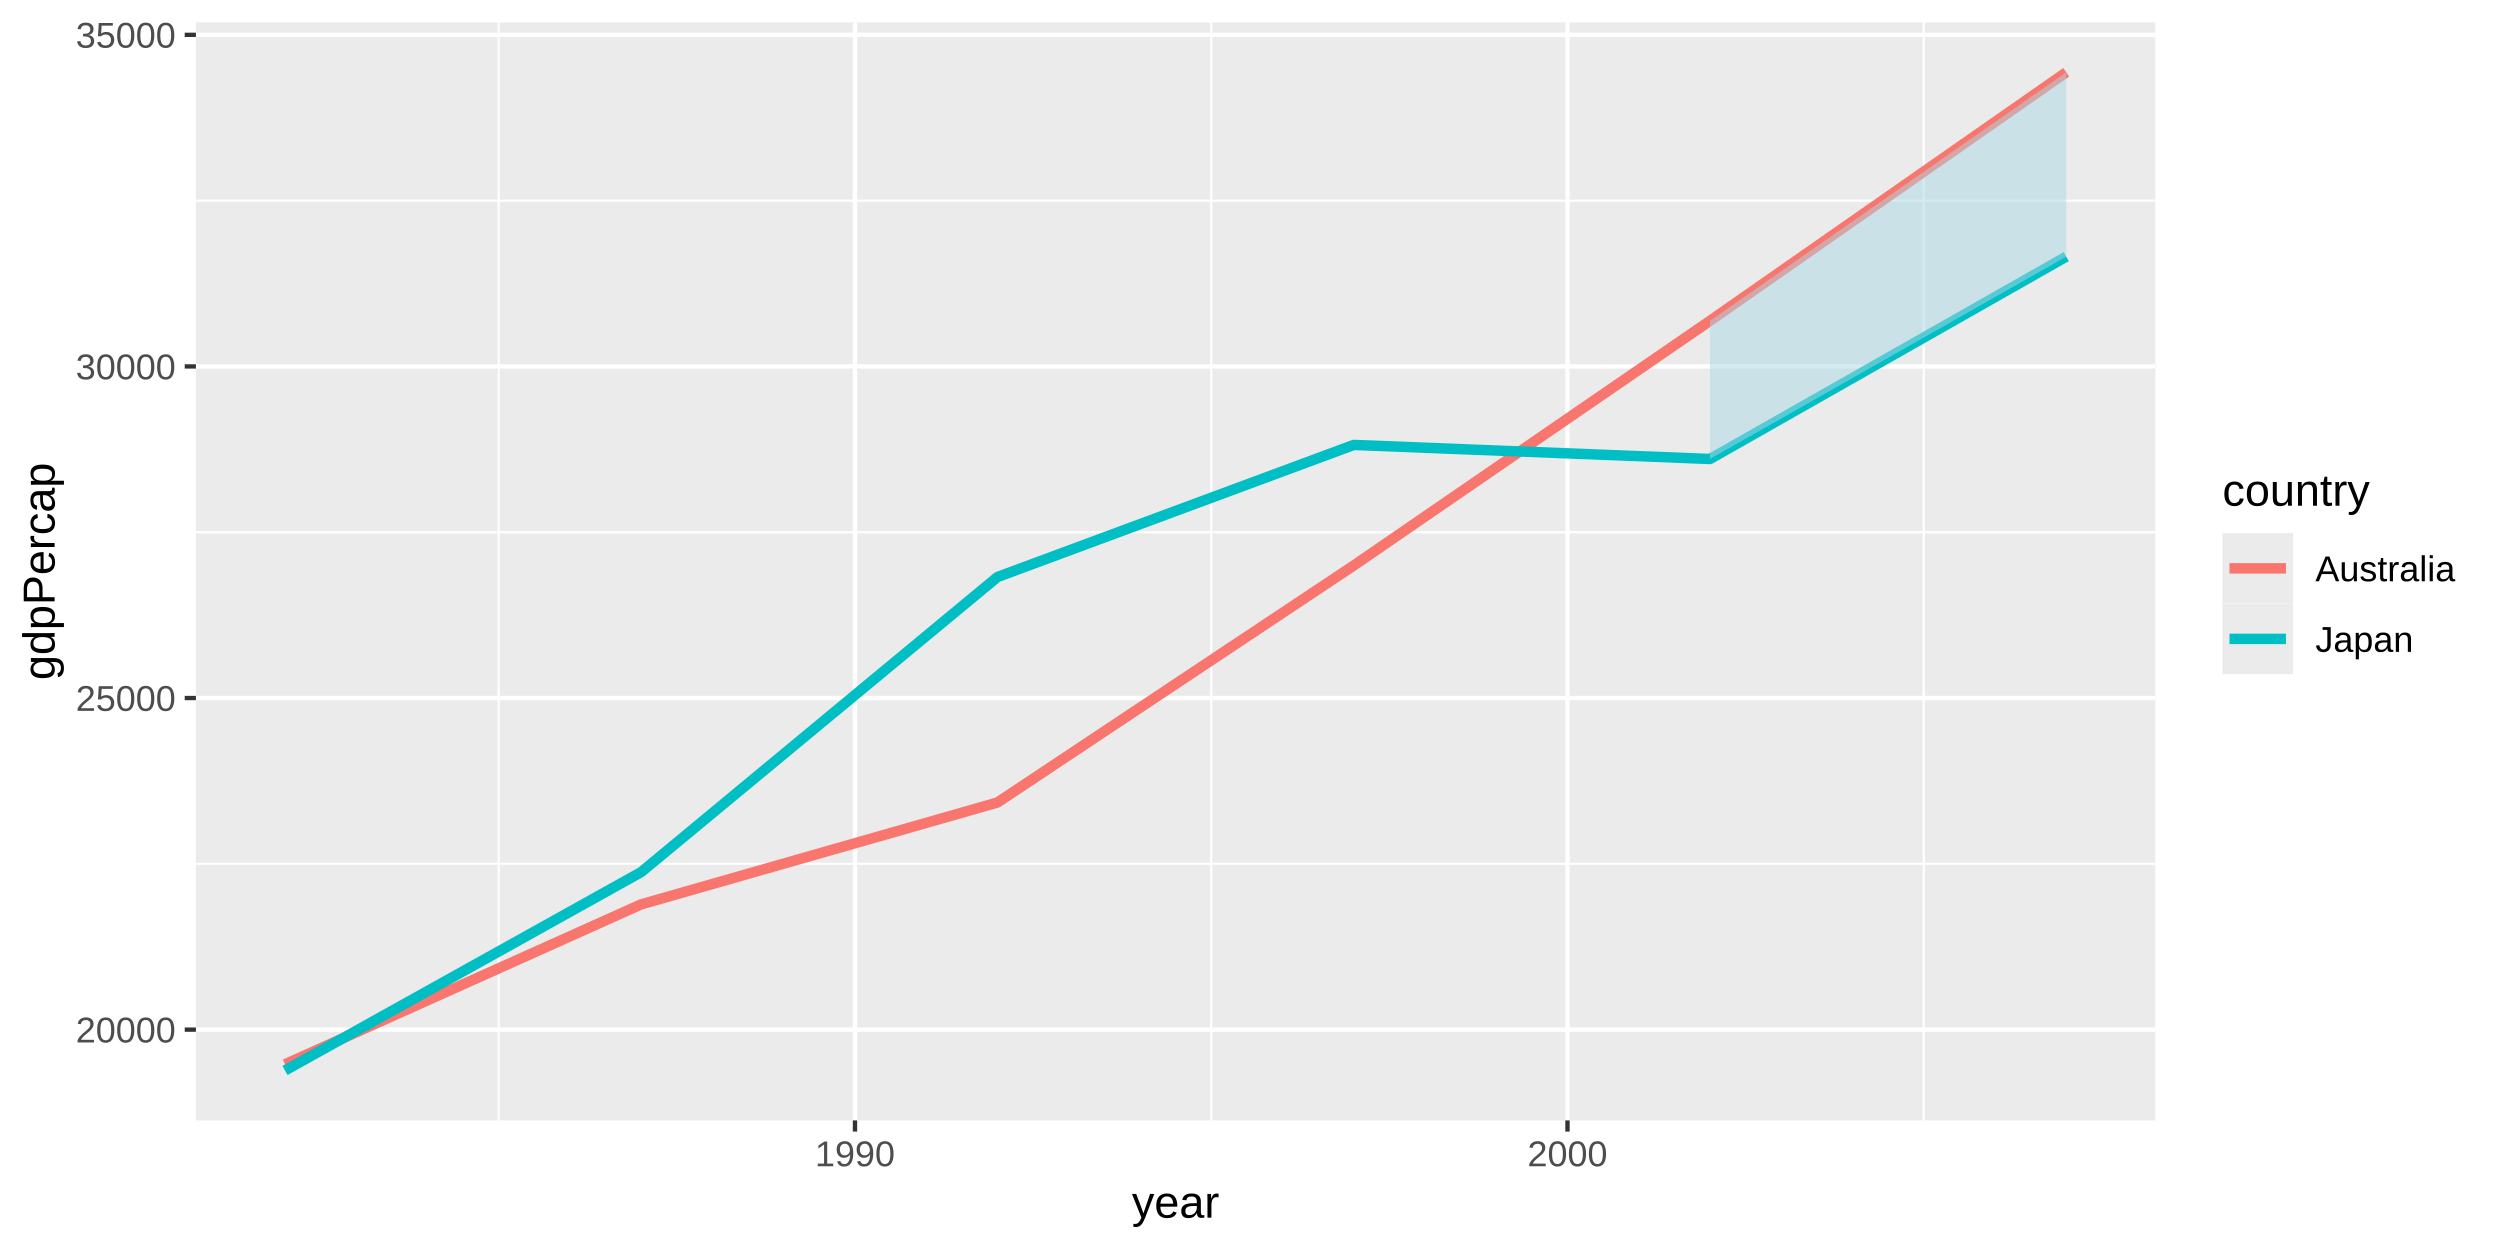
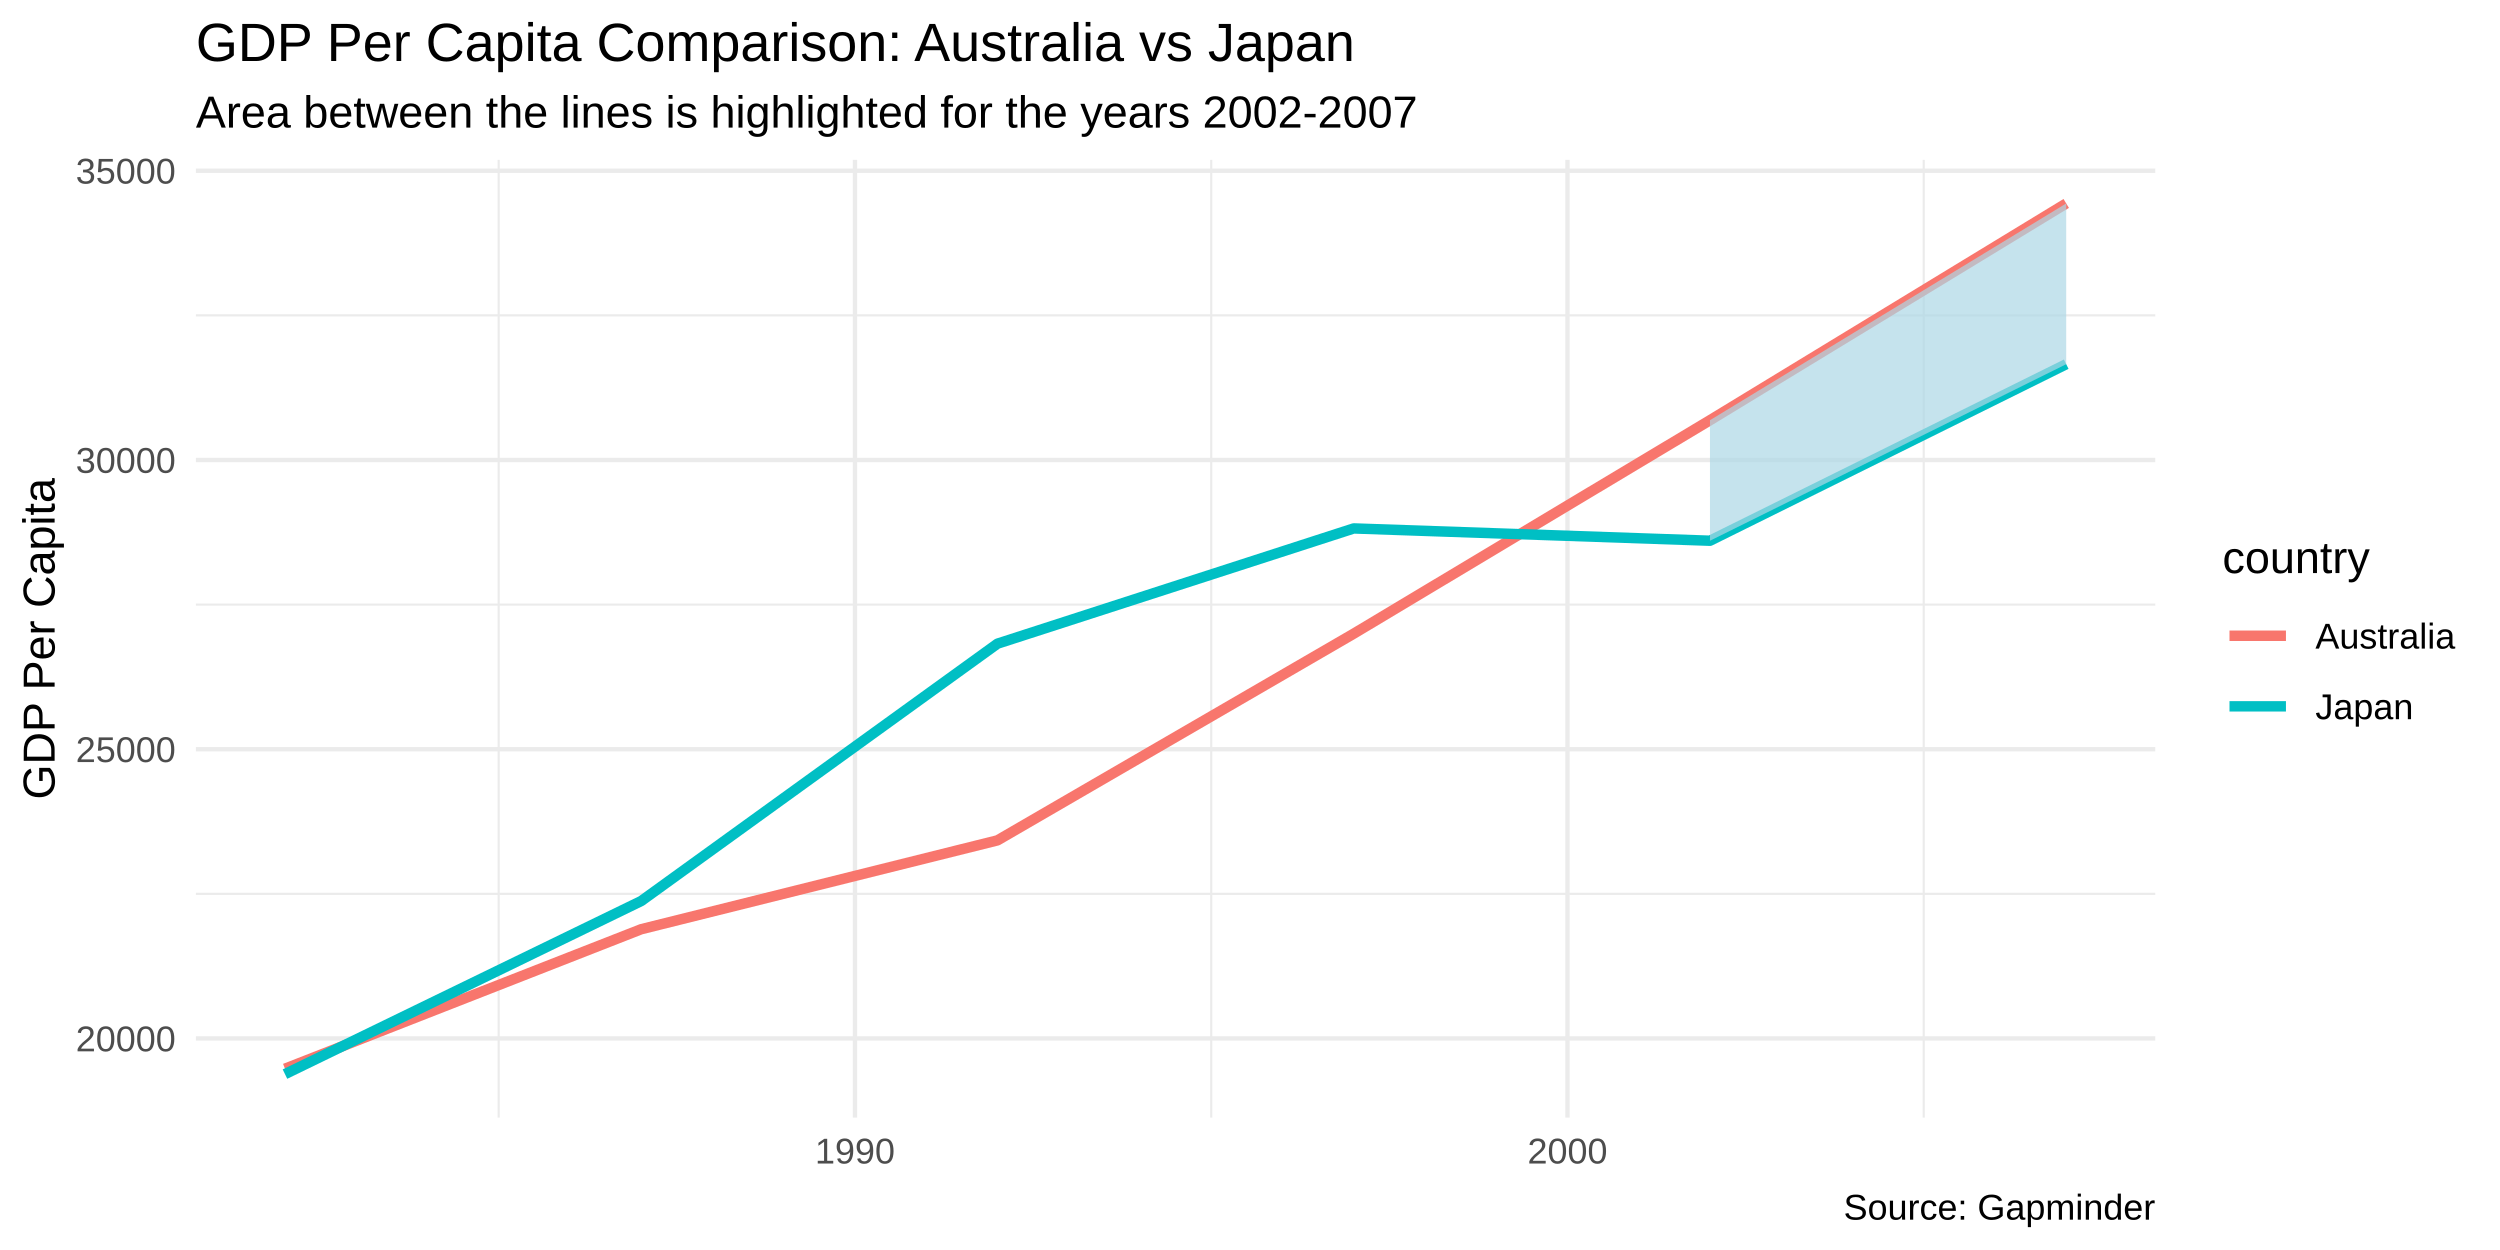
<svg xmlns="http://www.w3.org/2000/svg" class="svglite" width="612.00pt" height="306.00pt" viewBox="0 0 612.00 306.00">
  <defs>
    <style type="text/css">
    .svglite line, .svglite polyline, .svglite polygon, .svglite path, .svglite rect, .svglite circle {
      fill: none;
      stroke: #000000;
      stroke-linecap: round;
      stroke-linejoin: round;
      stroke-miterlimit: 10.00;
    }
    .svglite text {
      white-space: pre;
    }
  </style>
  </defs>
  <rect width="100%" height="100%" style="stroke: none; fill: #FFFFFF;" />
  <defs>
    <clipPath id="cpMC4wMHw2MTIuMDB8MC4wMHwzMDYuMDA=">
      <rect x="0.00" y="0.00" width="612.00" height="306.00" />
    </clipPath>
  </defs>
  <g clip-path="url(#cpMC4wMHw2MTIuMDB8MC4wMHwzMDYuMDA=)">
-     <rect x="0.00" y="0.00" width="612.00" height="306.00" style="stroke-width: 1.07; stroke: #FFFFFF; fill: #FFFFFF;" />
-   </g>
+ </g>
  <defs>
-     <clipPath id="cpNDcuOTZ8NTI3LjYxfDUuNDh8Mjc0LjI3">
-       <rect x="47.96" y="5.48" width="479.66" height="268.79" />
+     <clipPath id="cpNDcuOTZ8NTI3LjYxfDM5LjE0fDI3My41OQ==">
+       <rect x="47.96" y="39.14" width="479.66" height="234.45" />
    </clipPath>
  </defs>
-   <g clip-path="url(#cpNDcuOTZ8NTI3LjYxfDUuNDh8Mjc0LjI3)">
-     <rect x="47.96" y="5.48" width="479.66" height="268.79" style="stroke-width: 1.07; stroke: none; fill: #EBEBEB;" />
-     <polyline points="47.96,211.46 527.61,211.46 " style="stroke-width: 0.53; stroke: #FFFFFF; stroke-linecap: butt;" />
-     <polyline points="47.96,130.29 527.61,130.29 " style="stroke-width: 0.53; stroke: #FFFFFF; stroke-linecap: butt;" />
-     <polyline points="47.96,49.12 527.61,49.12 " style="stroke-width: 0.53; stroke: #FFFFFF; stroke-linecap: butt;" />
-     <polyline points="122.08,274.27 122.08,5.48 " style="stroke-width: 0.53; stroke: #FFFFFF; stroke-linecap: butt;" />
-     <polyline points="296.51,274.27 296.51,5.48 " style="stroke-width: 0.53; stroke: #FFFFFF; stroke-linecap: butt;" />
-     <polyline points="470.93,274.27 470.93,5.48 " style="stroke-width: 0.53; stroke: #FFFFFF; stroke-linecap: butt;" />
-     <polyline points="47.96,252.05 527.61,252.05 " style="stroke-width: 1.07; stroke: #FFFFFF; stroke-linecap: butt;" />
-     <polyline points="47.96,170.88 527.61,170.88 " style="stroke-width: 1.07; stroke: #FFFFFF; stroke-linecap: butt;" />
-     <polyline points="47.96,89.70 527.61,89.70 " style="stroke-width: 1.07; stroke: #FFFFFF; stroke-linecap: butt;" />
-     <polyline points="47.96,8.53 527.61,8.53 " style="stroke-width: 1.07; stroke: #FFFFFF; stroke-linecap: butt;" />
-     <polyline points="209.30,274.27 209.30,5.48 " style="stroke-width: 1.07; stroke: #FFFFFF; stroke-linecap: butt;" />
-     <polyline points="383.72,274.27 383.72,5.48 " style="stroke-width: 1.07; stroke: #FFFFFF; stroke-linecap: butt;" />
-     <polyline points="69.76,260.54 156.97,221.38 244.18,196.45 331.39,138.44 418.60,78.54 505.81,17.70 " style="stroke-width: 2.56; stroke: #F8766D; stroke-linecap: butt;" />
-     <polyline points="69.76,262.05 156.97,213.48 244.18,141.25 331.39,108.92 418.60,112.36 505.81,62.82 " style="stroke-width: 2.56; stroke: #00BFC4; stroke-linecap: butt;" />
-     <polygon points="418.60,78.54 505.81,17.70 505.81,62.82 418.60,112.36 " style="stroke-width: 0.00; stroke: none; stroke-linecap: butt; fill: #ADD8E6; fill-opacity: 0.50;" />
-     <polyline points="418.60,78.54 505.81,17.70 " style="stroke-width: 1.07; stroke: none; stroke-linecap: butt;" />
-     <polyline points="505.81,62.82 418.60,112.36 " style="stroke-width: 1.07; stroke: none; stroke-linecap: butt;" />
+   <g clip-path="url(#cpNDcuOTZ8NTI3LjYxfDM5LjE0fDI3My41OQ==)">
+     <polyline points="47.96,218.81 527.61,218.81 " style="stroke-width: 0.53; stroke: #EBEBEB; stroke-linecap: butt;" />
+     <polyline points="47.96,148.01 527.61,148.01 " style="stroke-width: 0.53; stroke: #EBEBEB; stroke-linecap: butt;" />
+     <polyline points="47.96,77.20 527.61,77.20 " style="stroke-width: 0.53; stroke: #EBEBEB; stroke-linecap: butt;" />
+     <polyline points="122.08,273.59 122.08,39.14 " style="stroke-width: 0.53; stroke: #EBEBEB; stroke-linecap: butt;" />
+     <polyline points="296.51,273.59 296.51,39.14 " style="stroke-width: 0.53; stroke: #EBEBEB; stroke-linecap: butt;" />
+     <polyline points="470.93,273.59 470.93,39.14 " style="stroke-width: 0.53; stroke: #EBEBEB; stroke-linecap: butt;" />
+     <polyline points="47.96,254.21 527.61,254.21 " style="stroke-width: 1.07; stroke: #EBEBEB; stroke-linecap: butt;" />
+     <polyline points="47.96,183.41 527.61,183.41 " style="stroke-width: 1.07; stroke: #EBEBEB; stroke-linecap: butt;" />
+     <polyline points="47.96,112.61 527.61,112.61 " style="stroke-width: 1.07; stroke: #EBEBEB; stroke-linecap: butt;" />
+     <polyline points="47.96,41.80 527.61,41.80 " style="stroke-width: 1.07; stroke: #EBEBEB; stroke-linecap: butt;" />
+     <polyline points="209.30,273.59 209.30,39.14 " style="stroke-width: 1.07; stroke: #EBEBEB; stroke-linecap: butt;" />
+     <polyline points="383.72,273.59 383.72,39.14 " style="stroke-width: 1.07; stroke: #EBEBEB; stroke-linecap: butt;" />
+     <polyline points="69.76,261.62 156.97,227.47 244.18,205.72 331.39,155.12 418.60,102.87 505.81,49.80 " style="stroke-width: 2.56; stroke: #F8766D; stroke-linecap: butt;" />
+     <polyline points="69.76,262.94 156.97,220.57 244.18,157.57 331.39,129.36 418.60,132.37 505.81,89.15 " style="stroke-width: 2.56; stroke: #00BFC4; stroke-linecap: butt;" />
+     <polygon points="418.60,102.87 505.81,49.80 505.81,89.15 418.60,132.37 " style="stroke-width: 0.00; stroke: none; stroke-linecap: butt; fill: #ADD8E6; fill-opacity: 0.70;" />
+     <polyline points="418.60,102.87 505.81,49.80 " style="stroke-width: 1.07; stroke: none; stroke-linecap: butt;" />
+     <polyline points="505.81,89.15 418.60,132.37 " style="stroke-width: 1.07; stroke: none; stroke-linecap: butt;" />
  </g>
  <g clip-path="url(#cpMC4wMHw2MTIuMDB8MC4wMHwzMDYuMDA=)">
-     <text x="43.02" y="255.20" text-anchor="end" style="font-size: 8.80px;fill: #4D4D4D; font-family: &quot;Arial&quot;;" textLength="24.48px" lengthAdjust="spacingAndGlyphs">20000</text>
-     <text x="43.02" y="174.03" text-anchor="end" style="font-size: 8.80px;fill: #4D4D4D; font-family: &quot;Arial&quot;;" textLength="24.48px" lengthAdjust="spacingAndGlyphs">25000</text>
-     <text x="43.02" y="92.86" text-anchor="end" style="font-size: 8.80px;fill: #4D4D4D; font-family: &quot;Arial&quot;;" textLength="24.48px" lengthAdjust="spacingAndGlyphs">30000</text>
-     <text x="43.02" y="11.68" text-anchor="end" style="font-size: 8.80px;fill: #4D4D4D; font-family: &quot;Arial&quot;;" textLength="24.48px" lengthAdjust="spacingAndGlyphs">35000</text>
-     <polyline points="45.22,252.05 47.96,252.05 " style="stroke-width: 1.07; stroke: #333333; stroke-linecap: butt;" />
-     <polyline points="45.22,170.88 47.96,170.88 " style="stroke-width: 1.07; stroke: #333333; stroke-linecap: butt;" />
-     <polyline points="45.22,89.70 47.96,89.70 " style="stroke-width: 1.07; stroke: #333333; stroke-linecap: butt;" />
-     <polyline points="45.22,8.53 47.96,8.53 " style="stroke-width: 1.07; stroke: #333333; stroke-linecap: butt;" />
-     <polyline points="209.30,277.01 209.30,274.27 " style="stroke-width: 1.07; stroke: #333333; stroke-linecap: butt;" />
-     <polyline points="383.72,277.01 383.72,274.27 " style="stroke-width: 1.07; stroke: #333333; stroke-linecap: butt;" />
-     <text x="209.30" y="285.50" text-anchor="middle" style="font-size: 8.80px;fill: #4D4D4D; font-family: &quot;Arial&quot;;" textLength="19.58px" lengthAdjust="spacingAndGlyphs">1990</text>
-     <text x="383.72" y="285.50" text-anchor="middle" style="font-size: 8.80px;fill: #4D4D4D; font-family: &quot;Arial&quot;;" textLength="19.58px" lengthAdjust="spacingAndGlyphs">2000</text>
-     <text x="287.78" y="298.09" text-anchor="middle" style="font-size: 11.00px; font-family: &quot;Arial&quot;;" textLength="21.41px" lengthAdjust="spacingAndGlyphs">year</text>
-     <text transform="translate(13.37,139.87) rotate(-90)" text-anchor="middle" style="font-size: 11.00px; font-family: &quot;Arial&quot;;" textLength="53.22px" lengthAdjust="spacingAndGlyphs">gdpPercap</text>
-     <rect x="538.57" y="109.21" width="67.95" height="61.32" style="stroke-width: 1.07; stroke: none; fill: #FFFFFF;" />
-     <text x="544.05" y="123.80" style="font-size: 11.00px; font-family: &quot;Arial&quot;;" textLength="36.08px" lengthAdjust="spacingAndGlyphs">country</text>
-     <rect x="544.05" y="130.49" width="17.28" height="17.28" style="stroke-width: 1.07; stroke: none; fill: #EBEBEB;" />
-     <line x1="545.78" y1="139.13" x2="559.60" y2="139.13" style="stroke-width: 2.56; stroke: #F8766D; stroke-linecap: butt;" />
-     <rect x="544.05" y="147.77" width="17.28" height="17.28" style="stroke-width: 1.07; stroke: none; fill: #EBEBEB;" />
-     <line x1="545.78" y1="156.41" x2="559.60" y2="156.41" style="stroke-width: 2.56; stroke: #00BFC4; stroke-linecap: butt;" />
-     <text x="566.81" y="142.29" style="font-size: 8.80px; font-family: &quot;Arial&quot;;" textLength="34.23px" lengthAdjust="spacingAndGlyphs">Australia</text>
-     <text x="566.81" y="159.57" style="font-size: 8.80px; font-family: &quot;Arial&quot;;" textLength="23.98px" lengthAdjust="spacingAndGlyphs">Japan</text>
+     <text x="43.02" y="257.37" text-anchor="end" style="font-size: 8.80px;fill: #4D4D4D; font-family: &quot;Arial&quot;;" textLength="24.48px" lengthAdjust="spacingAndGlyphs">20000</text>
+     <text x="43.02" y="186.56" text-anchor="end" style="font-size: 8.80px;fill: #4D4D4D; font-family: &quot;Arial&quot;;" textLength="24.48px" lengthAdjust="spacingAndGlyphs">25000</text>
+     <text x="43.02" y="115.76" text-anchor="end" style="font-size: 8.80px;fill: #4D4D4D; font-family: &quot;Arial&quot;;" textLength="24.48px" lengthAdjust="spacingAndGlyphs">30000</text>
+     <text x="43.02" y="44.95" text-anchor="end" style="font-size: 8.80px;fill: #4D4D4D; font-family: &quot;Arial&quot;;" textLength="24.48px" lengthAdjust="spacingAndGlyphs">35000</text>
+     <text x="209.30" y="284.83" text-anchor="middle" style="font-size: 8.80px;fill: #4D4D4D; font-family: &quot;Arial&quot;;" textLength="19.58px" lengthAdjust="spacingAndGlyphs">1990</text>
+     <text x="383.72" y="284.83" text-anchor="middle" style="font-size: 8.80px;fill: #4D4D4D; font-family: &quot;Arial&quot;;" textLength="19.58px" lengthAdjust="spacingAndGlyphs">2000</text>
+     <text transform="translate(13.37,156.37) rotate(-90)" text-anchor="middle" style="font-size: 11.00px; font-family: &quot;Arial&quot;;" textLength="78.85px" lengthAdjust="spacingAndGlyphs">GDP Per Capita</text>
+     <text x="544.05" y="140.29" style="font-size: 11.00px; font-family: &quot;Arial&quot;;" textLength="36.08px" lengthAdjust="spacingAndGlyphs">country</text>
+     <line x1="545.78" y1="155.63" x2="559.60" y2="155.63" style="stroke-width: 2.56; stroke: #F8766D; stroke-linecap: butt;" />
+     <line x1="545.78" y1="172.91" x2="559.60" y2="172.91" style="stroke-width: 2.56; stroke: #00BFC4; stroke-linecap: butt;" />
+     <text x="566.81" y="158.78" style="font-size: 8.80px; font-family: &quot;Arial&quot;;" textLength="34.23px" lengthAdjust="spacingAndGlyphs">Australia</text>
+     <text x="566.81" y="176.06" style="font-size: 8.80px; font-family: &quot;Arial&quot;;" textLength="23.98px" lengthAdjust="spacingAndGlyphs">Japan</text>
+     <text x="47.96" y="31.23" style="font-size: 11.00px; font-family: &quot;Arial&quot;;" textLength="299.04px" lengthAdjust="spacingAndGlyphs">Area between the lines is highlighted for the years 2002-2007</text>
+     <text x="47.96" y="14.94" style="font-size: 13.20px; font-family: &quot;Arial&quot;;" textLength="284.46px" lengthAdjust="spacingAndGlyphs">GDP Per Capita Comparison: Australia vs Japan</text>
+     <text x="527.61" y="298.57" text-anchor="end" style="font-size: 8.80px; font-family: &quot;Arial&quot;;" textLength="76.30px" lengthAdjust="spacingAndGlyphs">Source: Gapminder</text>
  </g>
</svg>
